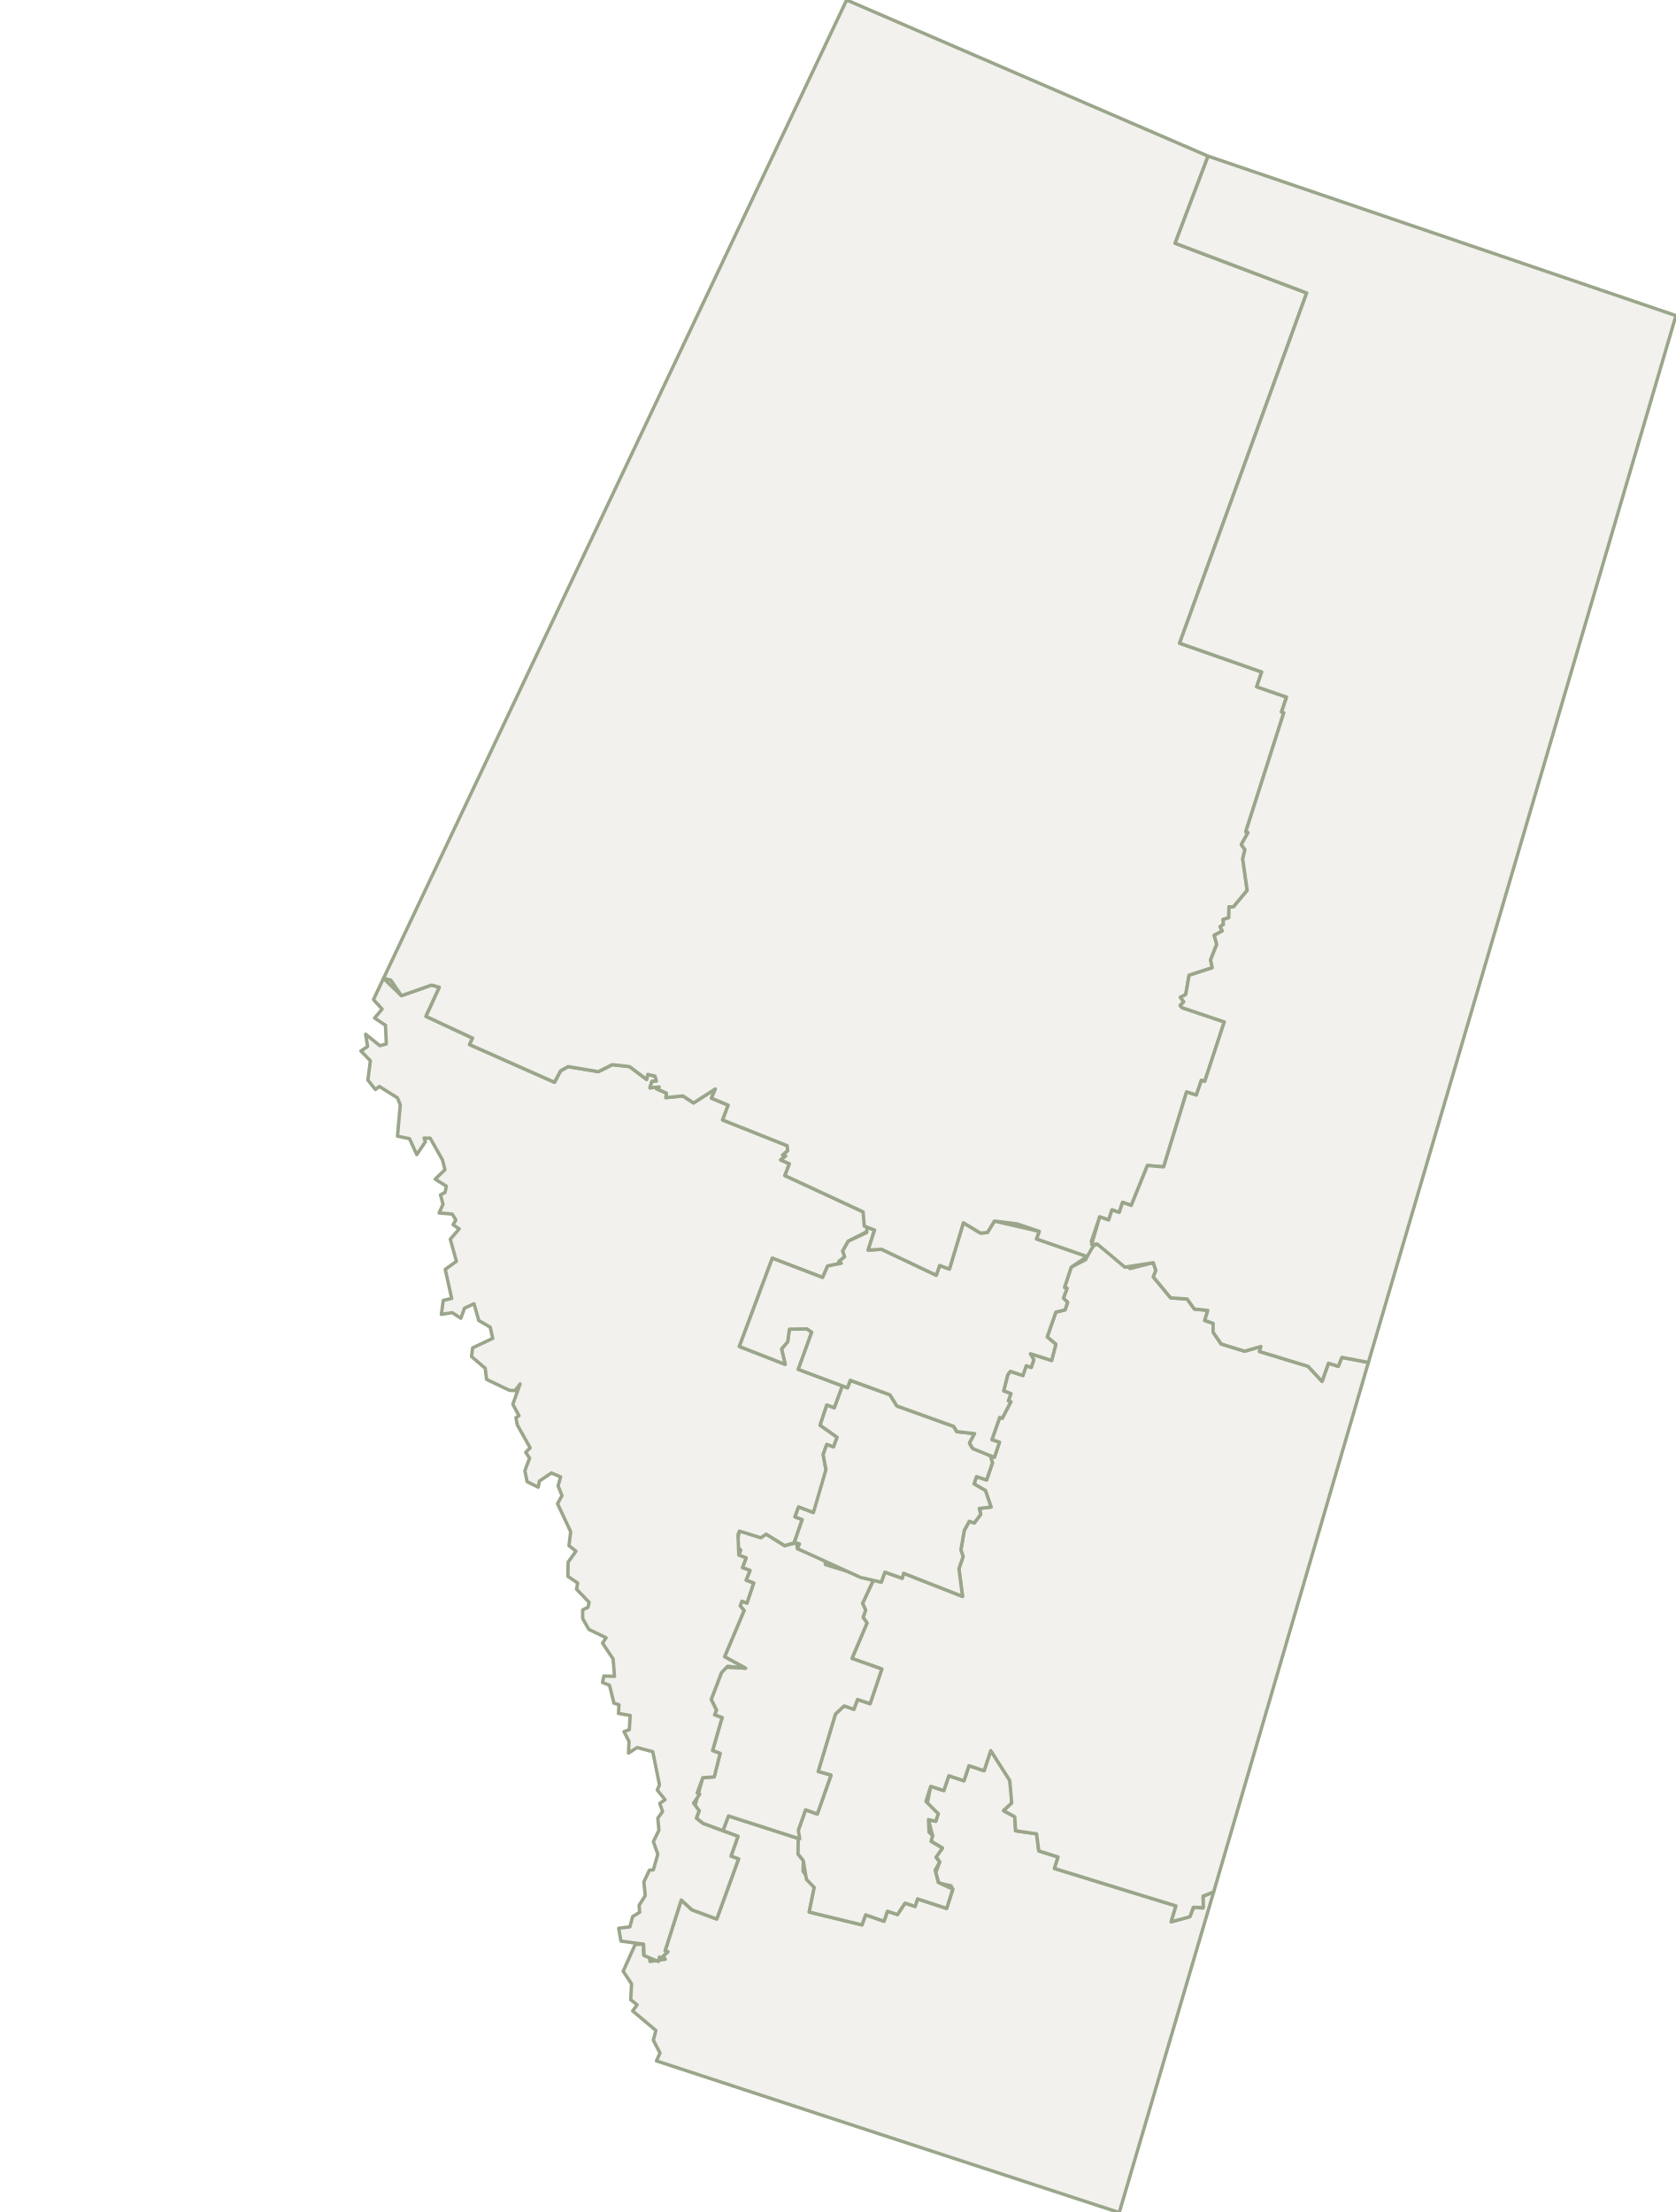
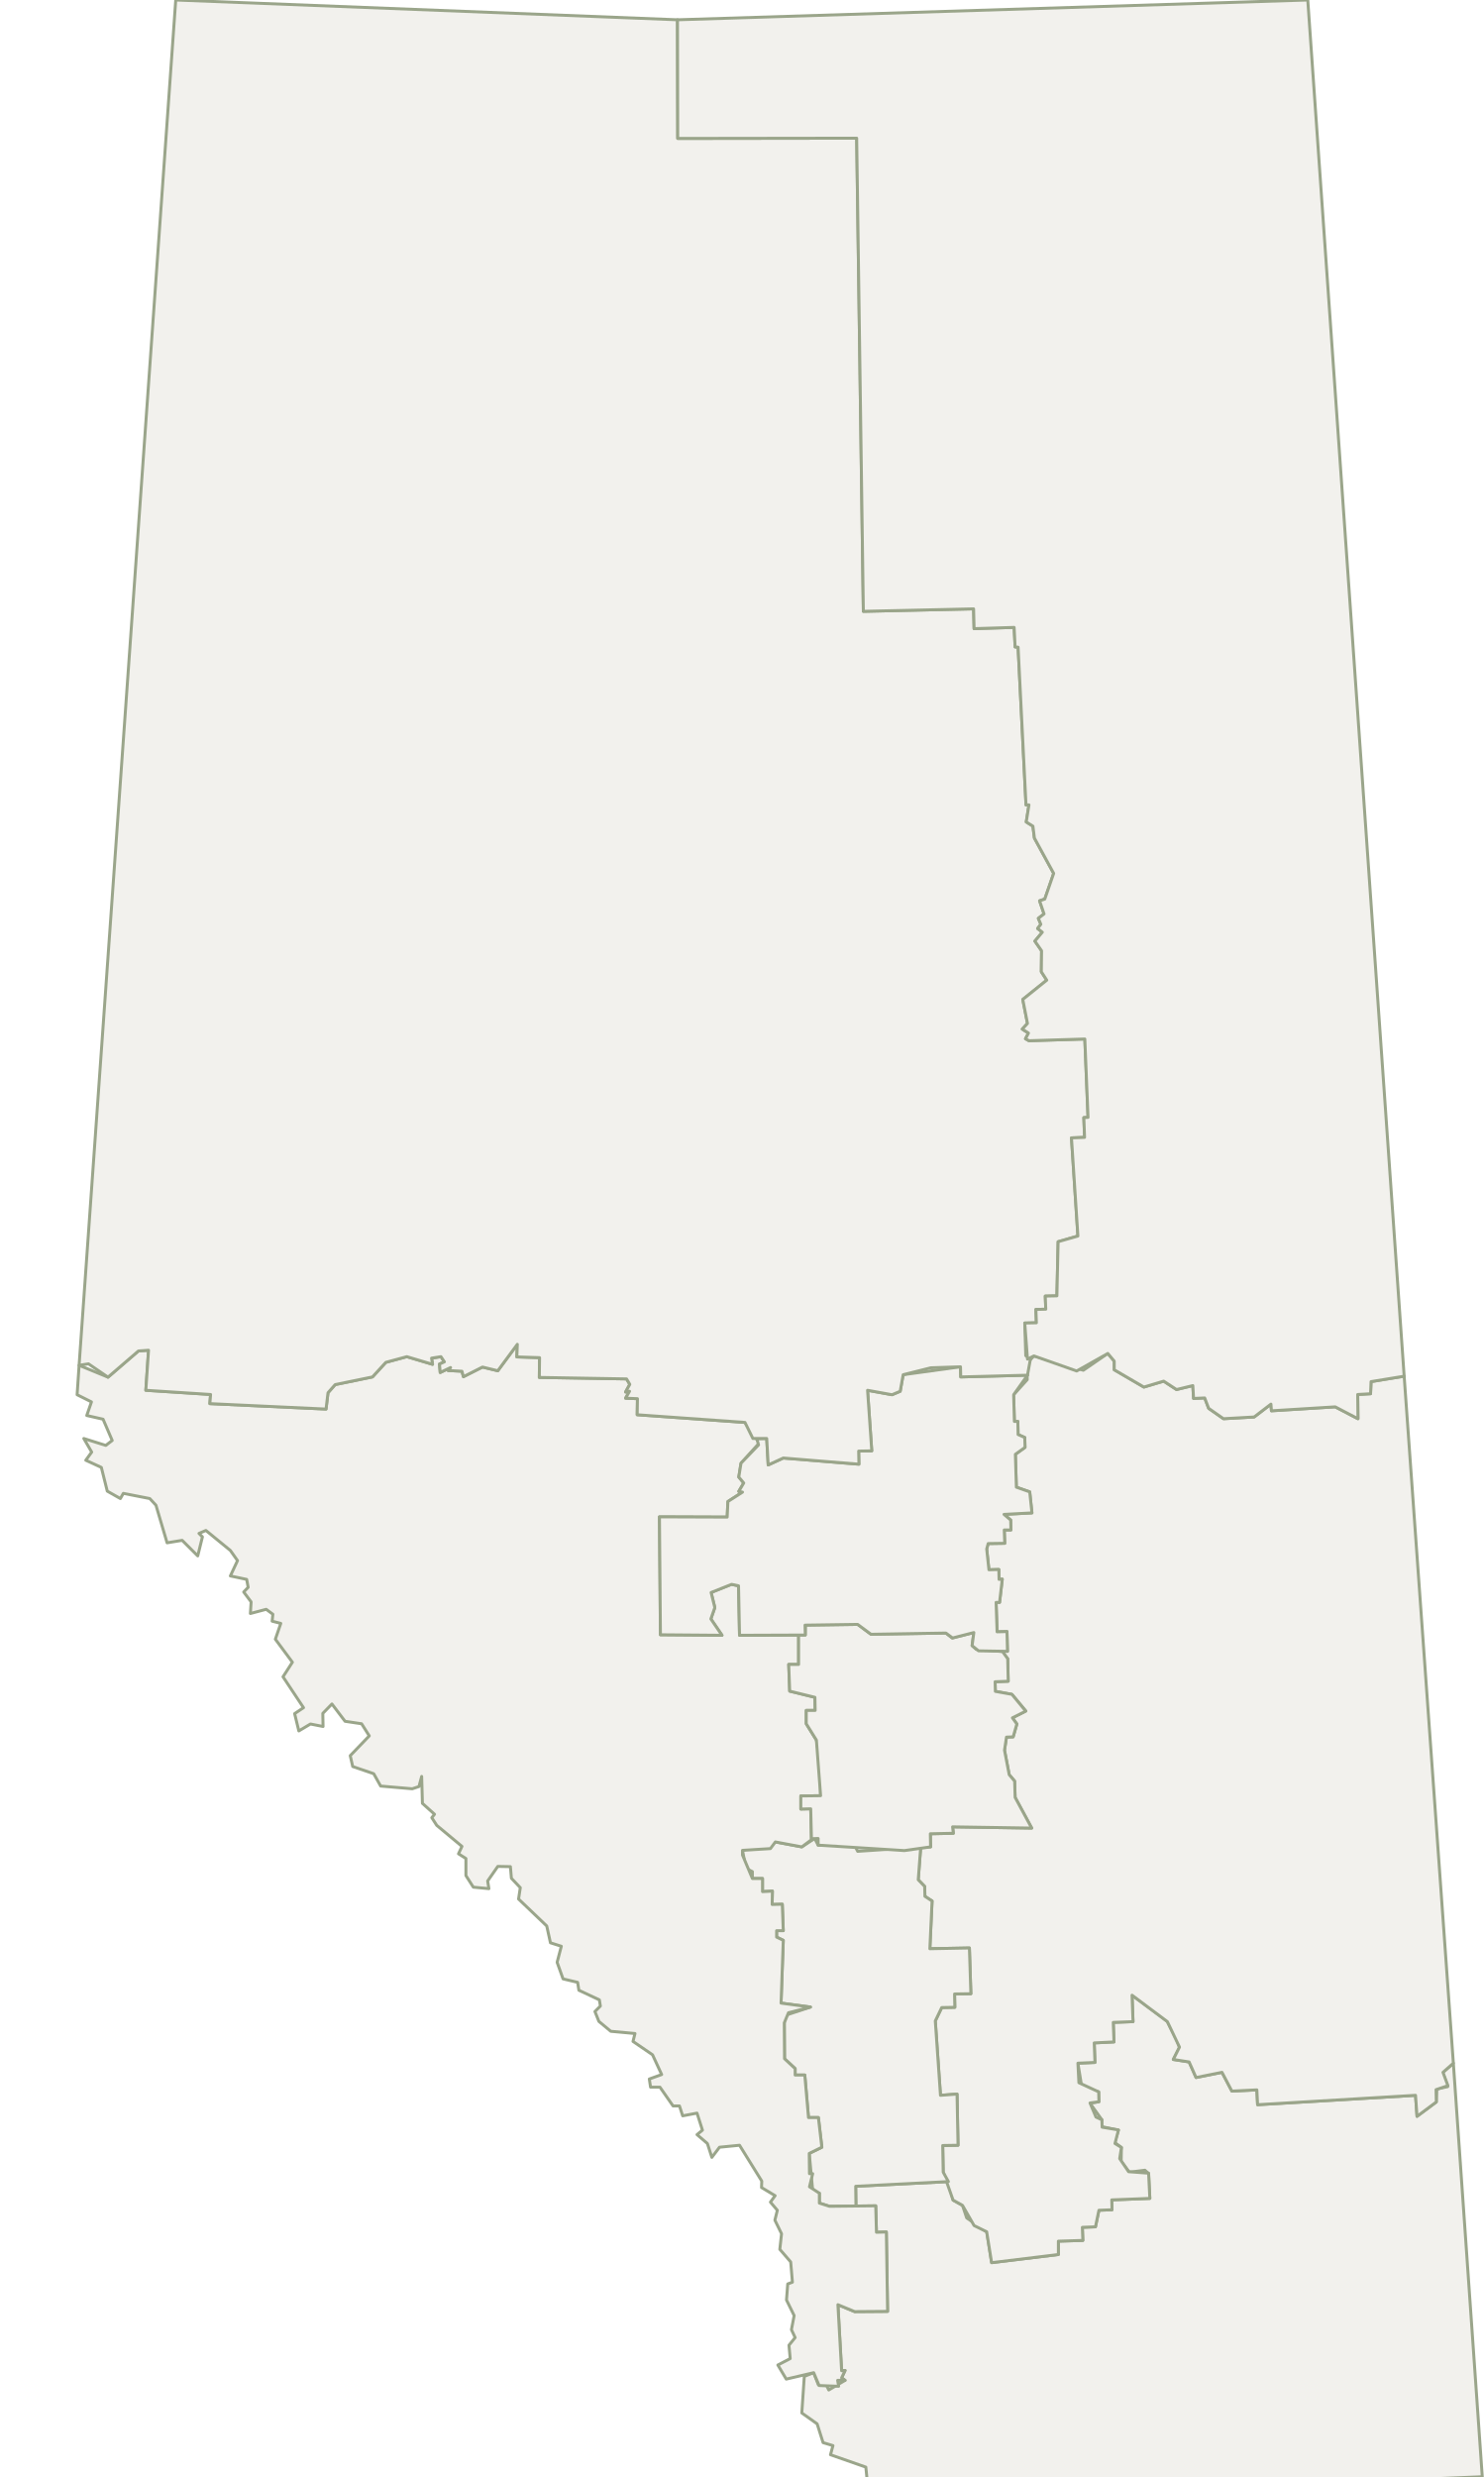
- <svg xmlns="http://www.w3.org/2000/svg" viewBox="0 0 600 792" width="600" height="792">
-   <path d="M361.5,637.3L354.7,626.8L352.3,634.0L346.9,632.2L345.1,637.6L339.7,635.8L337.9,641.1L333.2,639.6L331.8,646.5L335.9,649.4L335.0,652.1L332.4,651.6L333.9,657.3L333.0,659.0L337.4,661.7L335.1,664.7L336.4,666.7L335.0,670.5L336.1,674.2L340.5,675.2L341.1,676.5L338.9,683.3L328.5,679.9L327.6,682.6L324.0,681.4L321.3,685.5L317.7,684.3L316.5,687.9L309.9,685.6L308.6,689.2L289.7,684.6L291.5,675.8L287.5,670.0L287.6,666.2L285.7,663.8L286.3,658.4L260.8,650.2L258.8,655.5L264.2,657.5L261.7,664.6L264.4,665.6L256.6,687.1L247.7,683.8L243.9,680.3L238.1,698.5L239.1,698.8L237.4,700.4L238.1,701.5L232.7,702.3L232.4,699.7L230.4,699.9L230.4,696.1L227.4,696.2L223.1,705.8L226.1,710.3L225.8,716.0L228.1,717.8L226.5,720.0L234.8,727.0L233.9,730.5L236.3,735.1L235.0,737.9L400.7,792.2L434.5,677.4L430.7,679.0L430.6,683.2L427.4,682.8L426.0,686.2L419.3,688.1L421.0,682.4L377.5,669.0L378.8,664.9L371.9,662.7L371.1,656.6L363.6,655.5L363.3,650.5L359.3,648.3L362.2,645.6L362.2,643.4L361.5,637.3Z" fill="#f2f1ed" stroke="#9aa58a" stroke-width="1.2" stroke-linejoin="round" />
-   <path d="M404.6,454.2L392.8,445.4L390.3,446.7L388.7,451.0L383.5,453.7L381.1,461.0L382.0,461.3L380.7,464.8L382.2,466.3L381.3,469.0L378.0,469.8L374.9,478.7L378.0,481.3L376.5,487.1L368.9,484.7L370.1,486.9L369.2,489.6L367.4,489.0L366.2,492.5L361.7,491.0L360.8,492.2L359.3,498.0L361.9,499.0L361.0,501.6L361.9,501.9L358.8,507.8L357.9,507.5L355.1,515.5L357.8,516.4L356.0,521.8L354.6,521.3L354.5,521.4L355.3,523.8L353.2,529.9L349.6,528.7L348.7,531.3L352.8,533.7L354.8,539.6L350.6,540.1L351.1,542.2L348.8,545.3L347.0,544.7L345.2,548.0L344.0,555.0L344.8,557.3L343.3,561.7L344.6,571.6L323.5,563.3L323.0,565.1L316.8,562.9L315.5,566.5L312.8,565.5L308.8,574.1L309.9,576.5L309.0,579.1L310.4,581.1L305.0,593.8L315.7,597.6L311.5,610.0L307.0,608.5L305.7,612.0L302.2,610.8L299.1,613.7L292.9,634.3L297.5,635.6L292.6,649.5L288.4,648.0L285.8,655.3L285.7,663.8L287.6,666.2L288.7,672.9L291.5,675.8L289.7,684.6L308.6,689.2L309.9,685.6L316.5,687.9L317.7,684.3L321.3,685.5L324.0,681.4L327.6,682.6L328.5,679.9L338.9,683.3L341.1,676.4L335.9,674.0L334.8,669.6L336.4,666.7L335.1,665.0L337.4,661.7L333.3,659.3L333.9,657.3L332.6,656.0L332.4,651.5L335.0,652.1L335.9,649.4L331.5,645.0L333.2,639.6L337.9,641.1L339.7,635.8L345.1,637.6L346.9,632.2L352.3,634.0L354.7,626.8L361.5,637.5L362.2,645.6L359.3,648.3L363.3,650.5L363.6,655.5L371.1,656.6L371.9,662.7L378.8,664.9L377.5,669.0L421.0,682.4L419.3,688.1L426.0,686.3L427.2,682.9L430.8,683.0L430.7,678.9L434.5,677.4L489.9,487.8L480.4,486.0L479.1,489.2L475.6,488.1L473.3,494.6L468.3,489.2L450.9,483.9L451.4,482.1L445.6,483.8L437.2,481.2L434.3,477.0L434.3,473.8L431.3,472.8L432.4,469.2L427.6,468.7L425.0,465.1L419.1,464.7L412.9,457.2L413.8,454.9L412.9,452.1L404.6,454.2Z" fill="#f2f1ed" stroke="#9aa58a" stroke-width="1.2" stroke-linejoin="round" />
-   <path d="M274.3,549.3L264.7,548.2L263.7,553.4L265.2,555.0L264.5,556.8L267.1,557.8L265.8,561.3L268.5,562.3L267.1,565.8L269.8,566.8L267.4,574.0L265.6,573.3L265.0,575.0L266.4,576.6L259.4,593.2L266.9,597.3L259.0,596.9L254.6,608.5L256.5,612.3L255.8,614.0L258.5,615.0L255.1,626.8L257.8,627.8L255.7,636.2L251.6,636.5L248.5,647.7L250.3,648.3L249.3,651.0L251.7,652.9L258.8,655.5L260.8,650.2L286.3,658.4L285.8,655.3L288.4,648.0L292.6,649.5L297.5,635.6L292.9,634.3L299.1,613.7L302.2,610.8L305.7,612.0L307.0,608.5L311.5,610.0L315.7,597.6L305.0,593.8L310.4,581.1L309.0,579.1L309.9,576.5L308.8,574.1L312.8,565.5L295.5,560.2L295.3,558.1L285.5,554.5L285.2,552.4L280.9,553.4L274.3,549.3Z" fill="#f2f1ed" stroke="#9aa58a" stroke-width="1.2" stroke-linejoin="round" />
-   <path d="M143.7,356.5L137.3,350.3L133.7,357.9L136.8,361.3L134.1,364.5L138.0,367.1L138.3,373.8L136.0,374.4L130.9,370.3L131.6,374.7L129.2,376.3L132.6,379.8L131.7,386.7L134.4,390.1L135.8,389.0L142.3,393.1L143.3,395.6L142.3,406.8L146.6,407.7L149.2,413.4L152.3,408.8L151.8,407.5L154.0,407.5L158.4,415.3L159.3,418.8L155.8,422.2L159.8,424.7L159.3,427.0L157.7,427.8L158.6,431.2L157.2,434.3L161.9,434.7L163.2,436.8L162.2,438.5L164.4,440.0L161.2,443.7L163.4,451.6L159.4,454.5L161.7,464.9L158.7,465.6L158.0,470.6L161.9,470.0L165.0,472.0L166.3,468.4L169.7,466.8L171.4,472.8L175.5,475.2L176.4,479.2L169.2,482.6L168.8,485.7L173.7,489.9L174.2,493.9L182.4,497.8L184.4,497.9L186.2,495.5L183.6,502.8L185.8,506.9L184.7,507.6L185.2,510.2L189.8,518.4L188.2,520.0L189.6,522.1L187.9,526.6L188.7,530.5L192.7,532.5L193.1,530.3L197.4,527.4L200.7,528.8L199.8,532.0L201.2,535.5L199.6,538.4L204.3,548.4L203.7,553.4L206.2,555.4L203.4,559.3L203.3,564.4L206.8,566.8L206.4,569.0L210.9,573.7L210.5,575.5L208.6,576.4L208.6,579.5L210.8,583.4L217.0,586.4L215.7,588.3L219.5,594.0L220.0,600.2L216.2,600.1L215.7,602.4L218.2,603.4L219.8,609.8L221.6,610.4L221.4,613.5L225.6,614.2L225.3,619.3L223.4,620.0L225.2,623.5L225.0,627.7L228.1,625.7L233.7,627.2L236.1,639.1L235.3,640.9L238.1,644.4L236.2,645.7L237.2,648.6L235.5,651.0L235.9,655.3L233.9,659.4L235.5,663.9L233.9,669.5L232.5,669.6L230.5,673.8L231.0,678.7L228.8,682.2L229.0,684.7L226.5,686.2L225.5,689.9L221.5,690.4L222.3,695.0L230.4,696.1L230.6,700.2L235.7,702.3L236.1,700.7L238.1,701.5L237.4,700.4L239.1,698.8L238.1,698.5L243.9,680.3L247.7,683.8L256.6,687.1L264.4,665.6L261.7,664.6L264.2,657.5L251.7,652.9L249.3,651.0L250.3,648.3L248.3,645.6L250.5,642.4L249.6,642.0L251.6,636.5L255.7,636.2L257.8,627.8L255.1,626.8L258.5,615.0L255.8,614.0L256.5,612.3L254.6,608.5L258.3,598.9L260.5,596.6L266.9,597.3L259.4,593.2L266.4,576.6L265.0,575.0L265.6,573.3L267.4,574.0L269.8,566.8L267.1,565.8L268.5,562.3L265.8,561.3L267.1,557.8L264.5,556.8L264.2,549.5L264.7,548.2L272.4,550.6L274.3,549.3L280.9,553.4L284.3,552.4L287.2,544.1L284.6,543.1L285.9,539.6L291.2,541.6L294.5,532.7L295.7,526.2L294.7,520.8L296.0,517.2L298.4,518.1L299.7,514.6L293.6,510.3L296.0,503.1L298.7,504.1L301.6,496.2L285.8,490.3L290.6,477.0L288.9,475.8L282.6,475.9L282.0,480.4L279.8,483.0L281.1,488.5L264.7,482.1L276.5,450.5L294.5,457.4L296.3,453.3L301.2,452.3L300.3,451.7L302.4,450.0L301.7,447.9L303.7,444.4L310.7,440.8L309.0,433.9L281.0,420.9L282.6,416.7L279.5,415.3L281.3,413.9L280.2,413.6L282.0,412.0L281.8,410.2L258.7,401.0L260.7,395.7L254.7,393.2L256.1,389.9L248.3,394.9L244.5,392.4L238.4,393.0L238.6,391.4L235.0,389.8L236.0,389.2L232.7,389.5L233.4,387.2L235.0,387.1L234.5,385.3L231.9,384.7L231.5,386.5L225.4,381.9L219.2,381.2L214.2,383.7L203.4,381.9L200.7,383.4L198.5,387.5L168.1,374.0L169.2,371.7L152.5,363.9L157.3,353.5L154.5,352.7L143.7,356.5Z" fill="#f2f1ed" stroke="#9aa58a" stroke-width="1.2" stroke-linejoin="round" />
-   <path d="M304.5,494.3L303.4,496.9L301.6,496.2L298.7,504.1L296.0,503.1L293.6,510.3L299.7,514.6L298.4,518.1L296.0,517.2L294.7,520.8L295.7,526.2L291.2,541.6L285.9,539.6L284.6,543.1L287.2,544.1L284.4,552.2L286.2,552.8L285.5,554.5L308.1,564.8L315.5,566.5L316.8,562.9L323.0,565.1L323.5,563.3L344.6,571.6L343.3,561.7L344.8,557.3L344.0,555.0L345.2,548.0L347.0,544.7L348.8,545.3L351.1,542.2L350.6,540.1L354.8,539.6L352.8,533.7L348.7,531.3L349.6,528.7L353.2,529.9L355.3,523.8L354.6,521.3L347.8,518.1L347.1,516.7L348.9,513.3L342.5,512.6L341.4,510.7L321.1,503.4L318.6,499.4L304.5,494.3Z" fill="#f2f1ed" stroke="#9aa58a" stroke-width="1.2" stroke-linejoin="round" />
-   <path d="M372.1,440.9L356.0,437.2L353.5,441.3L351.0,441.5L344.9,437.8L339.9,454.4L336.4,453.1L335.2,456.6L315.6,447.3L310.8,447.6L313.1,440.4L310.4,439.4L310.3,441.3L303.7,444.4L301.7,447.9L302.4,450.0L300.3,451.7L301.2,452.3L296.3,453.3L294.5,457.4L276.5,450.5L264.7,482.1L281.1,488.5L279.8,483.0L282.0,480.4L282.6,475.9L288.9,475.8L290.6,477.0L285.8,490.3L303.4,496.9L304.4,494.2L318.6,499.4L321.1,503.4L341.4,510.7L342.6,512.6L348.9,513.3L347.1,516.7L348.3,518.7L356.0,521.8L357.8,516.4L355.1,515.5L357.9,507.5L358.8,507.8L361.9,501.9L361.0,501.6L361.9,499.0L359.3,498.0L360.8,492.2L361.7,491.0L366.2,492.5L367.4,489.0L369.2,489.6L370.1,486.9L368.9,484.7L376.5,487.1L378.0,481.3L374.9,478.7L378.0,469.8L381.3,469.0L382.2,466.3L380.7,464.8L382.0,461.3L381.1,461.0L383.5,453.7L389.2,449.9L371.1,443.6L372.1,440.9Z" fill="#f2f1ed" stroke="#9aa58a" stroke-width="1.2" stroke-linejoin="round" />
-   <path d="M422.3,230.3L467.8,104.9L420.7,87.1L432.5,55.9L303.1,0.0L137.3,350.3L139.9,350.9L143.7,356.5L154.5,352.7L157.3,353.5L152.5,363.9L169.2,371.7L168.1,374.0L198.5,387.5L200.7,383.4L203.4,381.9L214.2,383.7L219.2,381.2L225.4,381.9L231.5,386.5L231.9,384.7L234.5,385.3L235.0,387.1L233.4,387.2L232.7,389.5L236.0,389.2L235.0,389.8L238.6,391.4L238.4,393.0L244.5,392.4L248.3,394.9L256.1,389.9L254.7,393.2L260.7,395.7L258.7,401.0L281.8,410.2L282.0,412.0L280.2,413.6L281.3,413.9L279.5,415.3L282.6,416.7L281.0,420.9L309.0,433.9L309.4,439.0L313.1,440.4L310.8,447.6L315.6,447.3L335.2,456.6L336.4,453.1L339.9,454.4L344.9,437.8L351.0,441.5L353.5,441.3L356.0,437.2L364.1,438.2L372.1,440.9L371.1,443.6L389.2,449.9L391.6,445.8L390.7,444.5L393.7,435.7L396.9,436.8L398.1,433.2L400.7,434.1L401.9,430.5L405.0,431.6L410.8,417.3L416.6,417.8L424.8,391.0L428.3,392.1L430.1,386.8L431.3,387.2L438.3,365.9L423.2,360.8L422.5,360.0L423.8,358.7L422.6,357.1L424.5,356.1L425.7,349.2L434.0,346.5L433.4,343.7L435.6,338.1L434.7,334.9L437.6,333.3L436.8,331.8L438.0,331.0L437.9,329.2L439.9,328.6L440.0,324.7L441.6,324.7L446.5,318.8L444.9,307.5L445.7,304.2L444.4,302.4L446.8,298.1L446.0,297.8L459.6,255.2L458.8,254.9L460.6,249.6L449.9,245.9L451.7,240.6L422.3,230.3Z" fill="#f2f1ed" stroke="#9aa58a" stroke-width="1.2" stroke-linejoin="round" />
-   <path d="M489.9,487.8L600.0,113.0L432.5,55.9L420.7,87.1L467.8,104.9L422.3,230.3L451.7,240.6L449.9,245.9L460.6,249.6L458.8,254.9L459.6,255.2L446.0,297.8L446.8,298.1L444.4,302.4L445.7,304.2L444.9,307.5L446.5,318.8L441.6,324.7L440.0,324.7L439.9,328.6L437.9,329.2L438.0,331.0L436.8,331.8L437.6,333.3L434.7,334.9L435.6,338.1L433.4,343.7L434.0,346.5L425.7,349.2L424.5,356.1L422.6,357.1L423.8,358.7L422.5,360.0L423.2,360.8L438.3,365.9L431.3,387.2L430.1,386.8L428.3,392.1L424.8,391.0L416.6,417.8L410.8,417.3L405.0,431.6L401.9,430.5L400.7,434.1L398.1,433.2L396.9,436.8L393.7,435.7L390.8,445.6L392.8,445.4L402.7,453.7L412.9,452.1L413.8,454.9L412.9,457.2L419.1,464.7L425.0,465.1L427.6,468.7L432.4,469.2L431.3,472.8L434.3,473.8L434.3,477.0L437.2,481.2L445.6,483.8L451.4,482.1L450.9,483.9L468.3,489.2L473.3,494.6L475.6,488.1L479.1,489.2L480.4,486.0L489.9,487.8Z" fill="#f2f1ed" stroke="#9aa58a" stroke-width="1.2" stroke-linejoin="round" />
+ <svg xmlns="http://www.w3.org/2000/svg" viewBox="0 0 600 1002" width="600" height="1002">
+   <path d="M472.2,817.6L458.0,807.1L458.4,817.8L450.4,818.1L450.7,826.0L442.7,826.4L443.0,834.3L436.1,834.6L437.7,844.4L444.5,846.2L444.6,850.2L441.0,850.8L445.8,857.5L445.4,860.2L452.5,861.7L451.0,866.7L453.7,868.7L453.6,874.3L456.9,878.7L463.2,877.9L464.7,879.2L465.2,889.3L449.8,889.9L449.9,893.9L444.6,894.1L443.2,900.8L437.9,901.0L438.1,906.3L428.2,906.6L428.2,912.0L401.2,915.3L399.2,902.8L391.1,897.2L389.4,892.1L385.6,890.0L383.7,882.5L346.2,884.4L346.3,892.4L354.3,892.3L354.6,903.0L358.6,902.9L359.1,935.0L345.8,935.1L339.0,932.3L340.5,959.0L341.9,958.9L340.5,961.9L341.9,962.9L335.3,966.8L333.7,963.5L331.1,964.7L329.2,959.8L325.4,961.3L324.4,976.1L330.6,980.5L333.0,988.1L337.0,989.3L336.0,993.0L350.3,998.0L350.8,1003.0L356.2,1007.9L356.0,1012.1L599.7,1001.9L588.0,834.6L583.7,838.4L585.7,844.1L581.3,845.0L581.1,850.3L573.3,856.1L572.7,847.6L508.8,851.4L508.5,845.4L498.4,845.9L494.4,838.3L483.9,840.4L481.1,834.1L474.7,833.1L477.2,828.2L476.1,825.2L472.2,817.6Z" fill="#f2f1ed" stroke="#9aa58a" stroke-width="1.2" stroke-linejoin="round" />
+   <path d="M438.3,554.3L418.3,548.5L415.5,551.5L415.6,558.1L410.1,564.2L410.4,575.0L411.8,575.0L411.9,580.3L414.6,581.5L414.7,585.5L410.8,588.3L411.2,601.6L416.6,603.5L417.5,612.0L406.2,612.6L408.9,614.9L409.0,618.9L406.3,618.9L406.5,624.3L399.8,624.4L399.2,626.6L400.1,635.0L404.1,634.9L404.2,638.9L405.5,638.8L404.4,648.2L403.0,648.2L403.4,660.1L407.4,660.0L407.6,668.0L405.6,668.0L405.5,668.3L407.7,671.0L407.9,680.1L402.6,680.3L402.7,684.2L409.4,685.4L415.0,692.1L409.6,694.9L411.4,697.4L409.9,702.6L407.2,702.7L406.4,708.0L408.3,717.9L410.5,720.5L410.7,727.1L417.4,739.5L385.4,739.0L385.7,741.6L376.4,741.8L376.5,747.1L372.5,747.2L371.5,760.4L374.1,763.1L374.2,767.1L377.1,769.0L376.2,788.3L392.2,788.0L392.8,806.5L386.2,806.6L386.3,812.0L381.0,812.1L378.4,817.5L380.5,847.6L387.2,847.1L387.6,867.8L381.4,867.9L381.6,878.7L385.6,890.0L389.4,892.1L394.1,900.3L399.2,902.8L401.2,915.3L428.2,912.0L428.2,906.6L438.1,906.3L437.9,901.0L443.2,900.8L444.6,894.1L449.9,893.9L449.8,889.9L465.2,889.3L464.7,879.1L456.6,878.5L453.0,873.2L453.7,868.7L451.1,867.1L452.5,861.6L445.9,860.5L445.8,857.5L443.4,856.4L441.0,850.7L444.6,850.2L444.5,846.2L436.5,842.5L436.1,834.6L443.0,834.3L442.7,826.4L450.7,826.0L450.4,818.1L458.4,817.8L458.0,807.1L472.3,817.8L477.2,828.1L474.7,833.1L481.1,834.1L483.9,840.4L494.4,838.3L498.4,845.9L508.5,845.4L508.8,851.4L572.7,847.6L573.3,856.1L581.1,850.3L581.0,845.3L585.8,843.7L583.8,838.3L588.0,834.6L568.1,556.7L554.7,558.9L554.5,563.8L549.3,564.1L549.4,573.9L540.2,569.1L514.4,570.7L514.2,568.0L507.4,573.2L495.0,573.9L489.0,569.7L487.4,565.5L482.9,565.7L482.6,560.5L476.0,562.1L470.8,558.7L462.8,561.1L450.8,554.1L450.8,550.6L448.2,547.5L438.3,554.3Z" fill="#f2f1ed" stroke="#9aa58a" stroke-width="1.2" stroke-linejoin="round" />
+   <path d="M313.7,745.1L300.4,748.5L301.8,755.8L304.4,757.1L304.4,759.9L308.5,759.9L308.5,765.2L312.5,765.0L312.4,770.4L316.5,770.3L316.9,781.0L314.2,781.0L314.2,783.6L316.9,784.9L316.0,810.3L327.9,811.9L317.3,815.4L317.4,832.8L321.7,836.8L321.7,839.4L325.6,839.4L327.1,856.6L331.1,856.6L332.5,868.6L327.4,871.1L328.9,887.2L331.5,887.2L331.5,891.2L335.6,892.5L346.3,892.4L346.2,884.4L383.7,882.5L381.6,878.7L381.4,867.9L387.6,867.8L387.2,847.1L380.5,847.6L378.4,817.5L381.0,812.1L386.3,812.0L386.2,806.6L392.8,806.5L392.2,788.0L376.2,788.3L377.1,769.0L374.2,767.1L374.1,763.1L371.5,760.4L372.5,747.2L347.0,748.9L345.6,746.2L331.0,746.4L329.6,743.7L324.4,747.1L313.7,745.1Z" fill="#f2f1ed" stroke="#9aa58a" stroke-width="1.2" stroke-linejoin="round" />
+   <path d="M43.7,557.1L32.0,552.3L31.2,564.2L37.0,567.1L35.1,572.6L41.7,574.1L45.4,582.7L42.8,584.7L33.9,581.9L37.1,587.4L34.7,590.7L41.0,593.6L43.4,603.2L48.7,606.2L49.9,604.1L60.6,606.2L63.1,608.9L67.6,624.1L73.7,623.1L80.0,629.4L81.9,621.7L80.5,620.3L83.3,619.1L93.2,627.2L96.1,631.3L93.2,637.5L99.8,638.9L100.4,642.1L98.6,644.0L101.6,648.0L101.3,652.7L107.7,651.0L110.4,653.0L110.1,655.8L113.6,656.7L111.4,663.1L118.3,672.4L114.5,678.3L122.8,690.8L119.2,693.2L120.9,700.2L125.6,697.4L130.7,698.4L130.6,693.1L134.3,689.3L139.6,696.3L146.3,697.3L149.4,702.2L141.7,710.2L142.7,714.6L151.2,717.5L154.0,722.5L166.8,723.6L169.5,722.7L170.6,718.6L170.9,729.5L175.8,733.9L174.7,735.3L176.7,738.4L186.9,746.9L185.5,749.9L188.5,751.8L188.5,758.7L191.5,763.4L197.8,764.0L197.3,760.9L201.4,755.0L206.5,755.1L206.9,759.8L210.5,763.6L209.8,768.2L221.2,779.1L222.7,785.9L227.1,787.3L225.4,793.8L227.8,800.5L233.7,801.9L234.2,805.1L242.5,809.0L242.9,811.5L240.7,813.7L242.3,817.7L247.1,821.7L256.9,822.6L256.1,825.8L264.0,831.2L267.7,839.2L262.7,841.0L263.2,844.3L267.0,844.3L272.3,851.9L274.9,851.9L276.2,855.9L282.0,854.8L284.2,861.7L282.0,863.5L286.2,867.1L288.0,872.7L291.1,868.6L299.2,867.8L308.2,882.3L308.1,884.9L313.6,888.2L311.7,890.8L314.5,894.1L313.5,898.1L316.2,903.6L315.5,909.9L319.9,915.0L320.6,923.2L318.7,923.9L318.2,930.4L321.3,936.7L320.2,942.4L321.7,945.6L319.2,948.7L319.7,954.1L314.7,956.7L318.1,962.4L329.2,959.8L331.4,965.0L339.3,965.3L338.9,962.9L341.9,962.9L340.5,961.9L341.9,958.9L340.5,959.0L339.0,932.3L345.8,935.1L359.1,935.0L358.6,902.9L354.6,903.0L354.3,892.3L335.6,892.5L331.5,891.2L331.5,887.2L327.5,884.6L328.8,879.3L327.5,879.3L327.4,871.1L332.5,868.6L331.1,856.6L327.1,856.6L325.6,839.4L321.7,839.4L321.7,836.8L317.4,832.8L317.3,818.3L319.0,814.2L327.9,811.9L316.0,810.3L316.9,784.9L314.2,783.6L314.2,781.0L316.9,781.0L316.5,770.3L312.4,770.4L312.5,765.0L308.5,765.2L308.5,759.9L304.4,759.9L300.4,750.4L300.4,748.5L311.7,747.8L313.7,745.1L324.4,747.1L328.3,744.2L328.0,731.7L324.0,731.8L324.0,726.5L332.0,726.4L331.9,713.2L330.3,703.9L326.2,697.3L326.2,691.9L329.8,691.9L329.7,686.6L319.5,684.1L319.1,673.3L323.1,673.3L323.1,661.4L299.2,661.5L298.8,641.5L295.9,640.9L287.7,644.2L289.2,650.3L287.6,654.9L292.1,661.5L267.2,661.3L266.8,613.6L294.2,613.7L294.5,607.4L300.4,603.6L298.9,603.3L300.9,599.9L298.9,597.5L299.8,591.9L307.2,583.7L301.4,575.4L257.8,572.3L257.9,565.8L253.1,565.6L254.7,562.8L253.1,563.1L254.8,560.0L253.5,557.8L218.2,557.2L218.3,549.2L209.1,548.9L209.3,543.8L201.4,554.5L195.2,553.0L187.5,556.9L186.9,554.7L181.3,554.4L182.3,553.2L178.1,555.2L177.8,551.8L179.8,550.9L178.4,548.8L174.6,549.4L175.0,551.9L164.6,548.8L156.1,551.1L150.7,557.0L135.6,560.1L132.7,563.4L131.9,570.0L84.9,567.8L85.2,564.1L59.0,562.4L60.1,546.2L56.0,546.5L43.7,557.1Z" fill="#f2f1ed" stroke="#9aa58a" stroke-width="1.2" stroke-linejoin="round" />
+   <path d="M325.9,657.4L325.8,661.4L323.1,661.4L323.1,673.3L319.1,673.3L319.5,684.1L329.7,686.6L329.8,691.9L326.2,691.9L326.2,697.3L330.3,703.9L332.0,726.4L324.0,726.5L324.0,731.8L328.0,731.7L328.3,743.8L331.0,743.7L331.0,746.4L365.9,748.6L376.5,747.1L376.4,741.8L385.7,741.6L385.4,739.0L417.4,739.5L410.7,727.1L410.5,720.5L408.3,717.9L406.4,708.0L407.2,702.7L409.9,702.6L411.4,697.4L409.6,694.9L415.0,692.2L409.4,685.4L402.7,684.2L402.6,680.3L407.9,680.1L407.7,671.0L405.6,668.1L395.0,667.2L393.3,665.7L394.0,660.4L385.2,662.6L382.7,660.6L352.4,661.1L347.0,657.1L325.9,657.4Z" fill="#f2f1ed" stroke="#9aa58a" stroke-width="1.2" stroke-linejoin="round" />
+   <path d="M388.6,552.9L365.4,556.1L364.2,562.8L360.9,564.2L351.0,562.4L352.7,586.9L347.4,587.0L347.5,592.3L316.9,589.8L310.8,592.6L310.2,581.9L306.2,582.0L306.9,584.5L299.8,591.9L298.9,597.5L300.9,599.9L298.9,603.3L300.4,603.6L294.5,607.4L294.2,613.7L266.8,613.6L267.2,661.3L292.1,661.5L287.6,654.9L289.2,650.3L287.7,644.2L296.0,640.9L298.8,641.5L299.2,661.5L325.8,661.4L325.7,657.4L347.0,657.1L352.4,661.1L382.7,660.6L385.4,662.6L394.0,660.4L393.3,665.7L395.9,667.8L407.6,668.0L407.4,660.0L403.4,660.1L403.0,648.2L404.4,648.2L405.5,638.8L404.2,638.9L404.1,634.9L400.1,635.0L399.2,626.6L399.8,624.4L406.5,624.3L406.3,618.9L409.0,618.9L408.9,614.9L406.2,612.6L417.5,612.0L416.6,603.5L411.2,601.6L410.8,588.3L414.7,585.5L414.6,581.5L411.9,580.3L411.8,575.0L410.4,575.0L410.1,564.2L415.7,556.3L388.7,557.0L388.6,552.9Z" fill="#f2f1ed" stroke="#9aa58a" stroke-width="1.2" stroke-linejoin="round" />
+   <path d="M349.3,247.3L346.6,55.9L274.2,56.0L274.1,8.0L71.1,0.0L32.0,552.3L35.8,551.7L43.7,557.1L56.0,546.5L60.1,546.2L59.0,562.4L85.2,564.1L84.9,567.8L131.9,570.0L132.7,563.4L135.6,560.1L150.7,557.0L156.1,551.1L164.6,548.8L175.0,551.9L174.6,549.4L178.4,548.8L179.8,550.9L177.8,551.8L178.1,555.2L182.3,553.2L181.3,554.4L186.9,554.7L187.5,556.9L195.2,553.0L201.4,554.5L209.3,543.8L209.1,548.9L218.3,549.2L218.2,557.2L253.5,557.8L254.8,560.0L253.1,563.1L254.7,562.8L253.1,565.6L257.9,565.8L257.8,572.3L301.4,575.4L304.6,581.9L310.2,581.9L310.8,592.6L316.9,589.8L347.5,592.3L347.4,587.0L352.7,586.9L351.0,562.4L360.9,564.2L364.2,562.8L365.4,556.1L376.6,553.3L388.6,552.9L388.7,557.0L415.7,556.3L416.9,549.7L415.0,548.4L414.6,535.2L419.3,535.1L419.1,529.7L423.1,529.6L422.9,524.3L427.6,524.2L428.1,502.3L436.1,500.0L433.5,460.3L438.8,460.1L438.5,452.1L440.2,452.0L438.9,420.3L416.3,421.0L414.9,420.2L416.1,417.9L413.6,416.3L415.7,414.0L413.8,404.3L423.5,396.5L421.3,393.1L421.4,384.6L418.7,380.7L421.7,377.1L419.8,375.6L421.1,373.9L420.1,371.5L422.4,369.7L420.6,364.4L422.7,363.7L426.3,353.3L418.5,339.0L417.9,334.2L415.2,332.5L416.3,325.6L415.1,325.6L411.9,261.8L410.7,261.7L410.3,253.8L394.1,254.3L393.9,246.3L349.3,247.3Z" fill="#f2f1ed" stroke="#9aa58a" stroke-width="1.2" stroke-linejoin="round" />
+   <path d="M568.1,556.7L529.1,0.0L274.1,8.0L274.2,56.0L346.6,55.9L349.3,247.3L393.9,246.3L394.1,254.3L410.3,253.8L410.7,261.7L411.9,261.8L415.1,325.6L416.3,325.6L415.2,332.5L417.9,334.2L418.5,339.0L426.3,353.3L422.7,363.7L420.6,364.4L422.4,369.7L420.1,371.5L421.1,373.9L419.8,375.6L421.7,377.1L418.7,380.7L421.4,384.6L421.3,393.1L423.5,396.5L413.8,404.3L415.7,414.0L413.6,416.3L416.1,417.9L414.9,420.2L416.3,421.0L438.9,420.3L440.2,452.0L438.5,452.1L438.8,460.1L433.5,460.3L436.1,500.0L428.1,502.3L427.6,524.2L422.9,524.3L423.1,529.6L419.1,529.7L419.3,535.1L414.6,535.2L415.7,549.8L418.3,548.5L435.6,554.6L448.2,547.5L450.8,550.6L450.8,554.1L462.8,561.1L470.8,558.7L476.0,562.1L482.6,560.5L482.9,565.7L487.4,565.5L489.0,569.7L495.0,573.9L507.4,573.2L514.2,568.0L514.4,570.7L540.2,569.1L549.4,573.9L549.3,564.1L554.5,563.8L554.7,558.9L568.1,556.7Z" fill="#f2f1ed" stroke="#9aa58a" stroke-width="1.2" stroke-linejoin="round" />
</svg>
